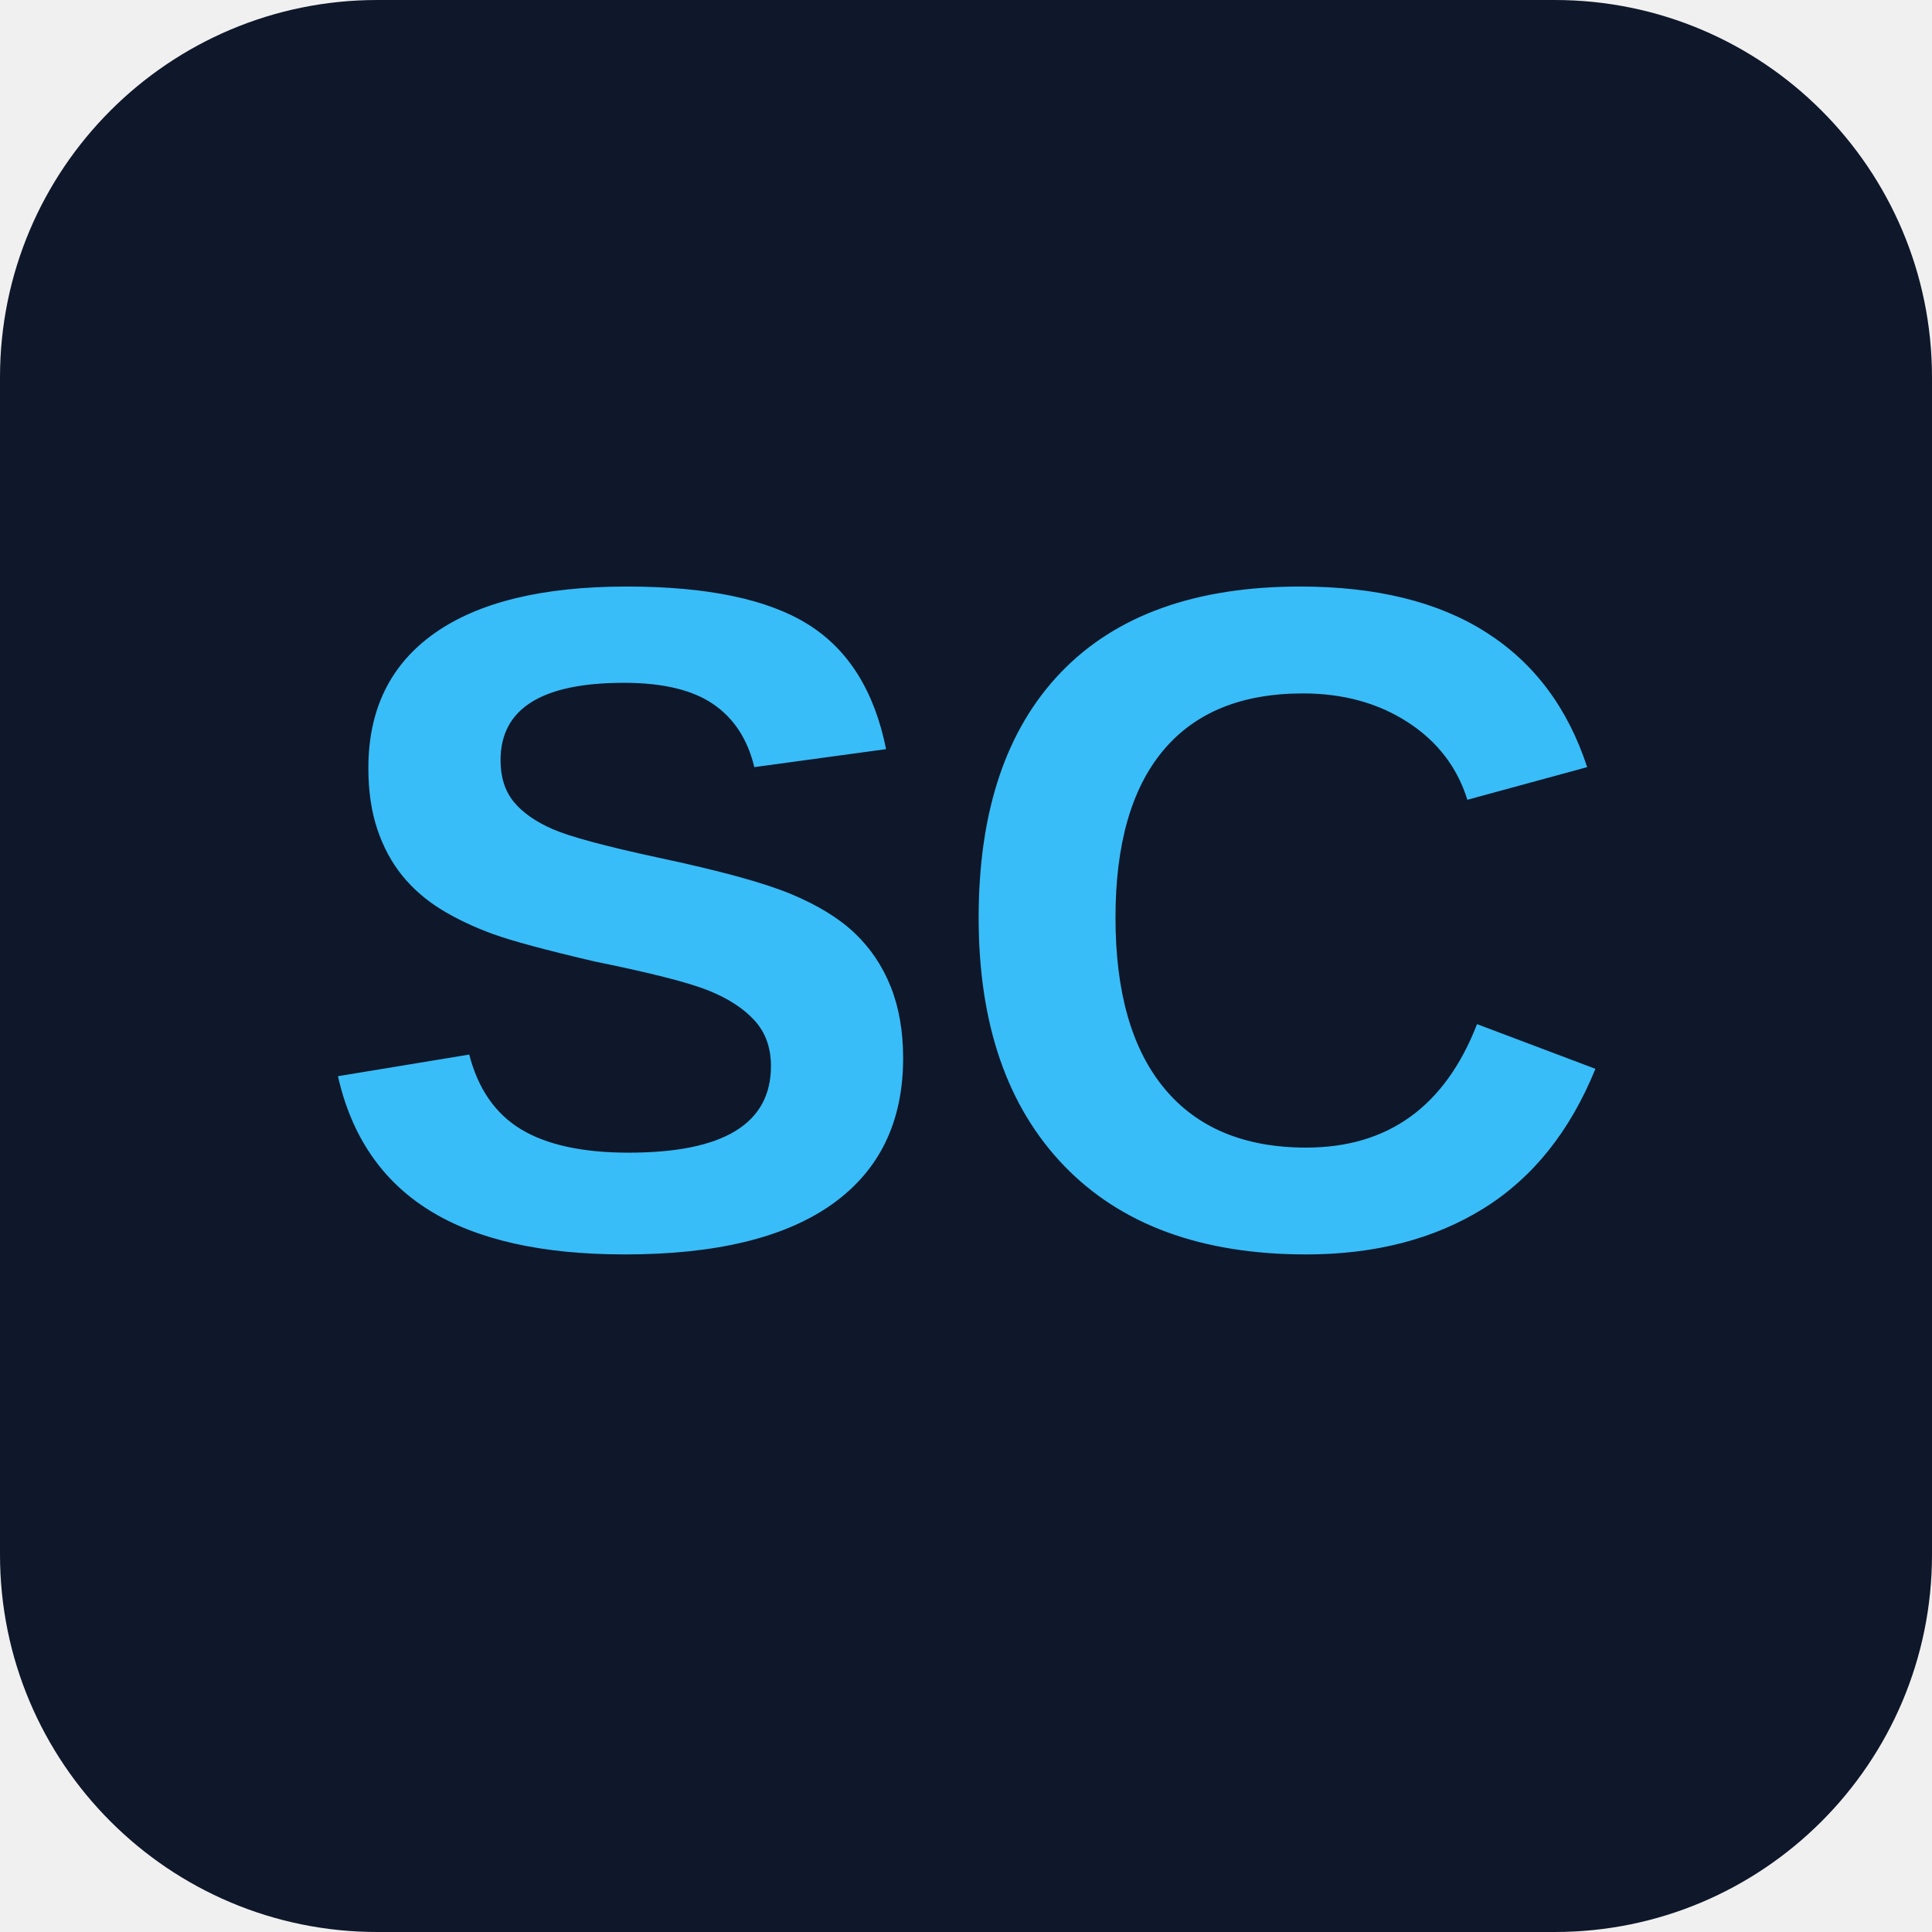
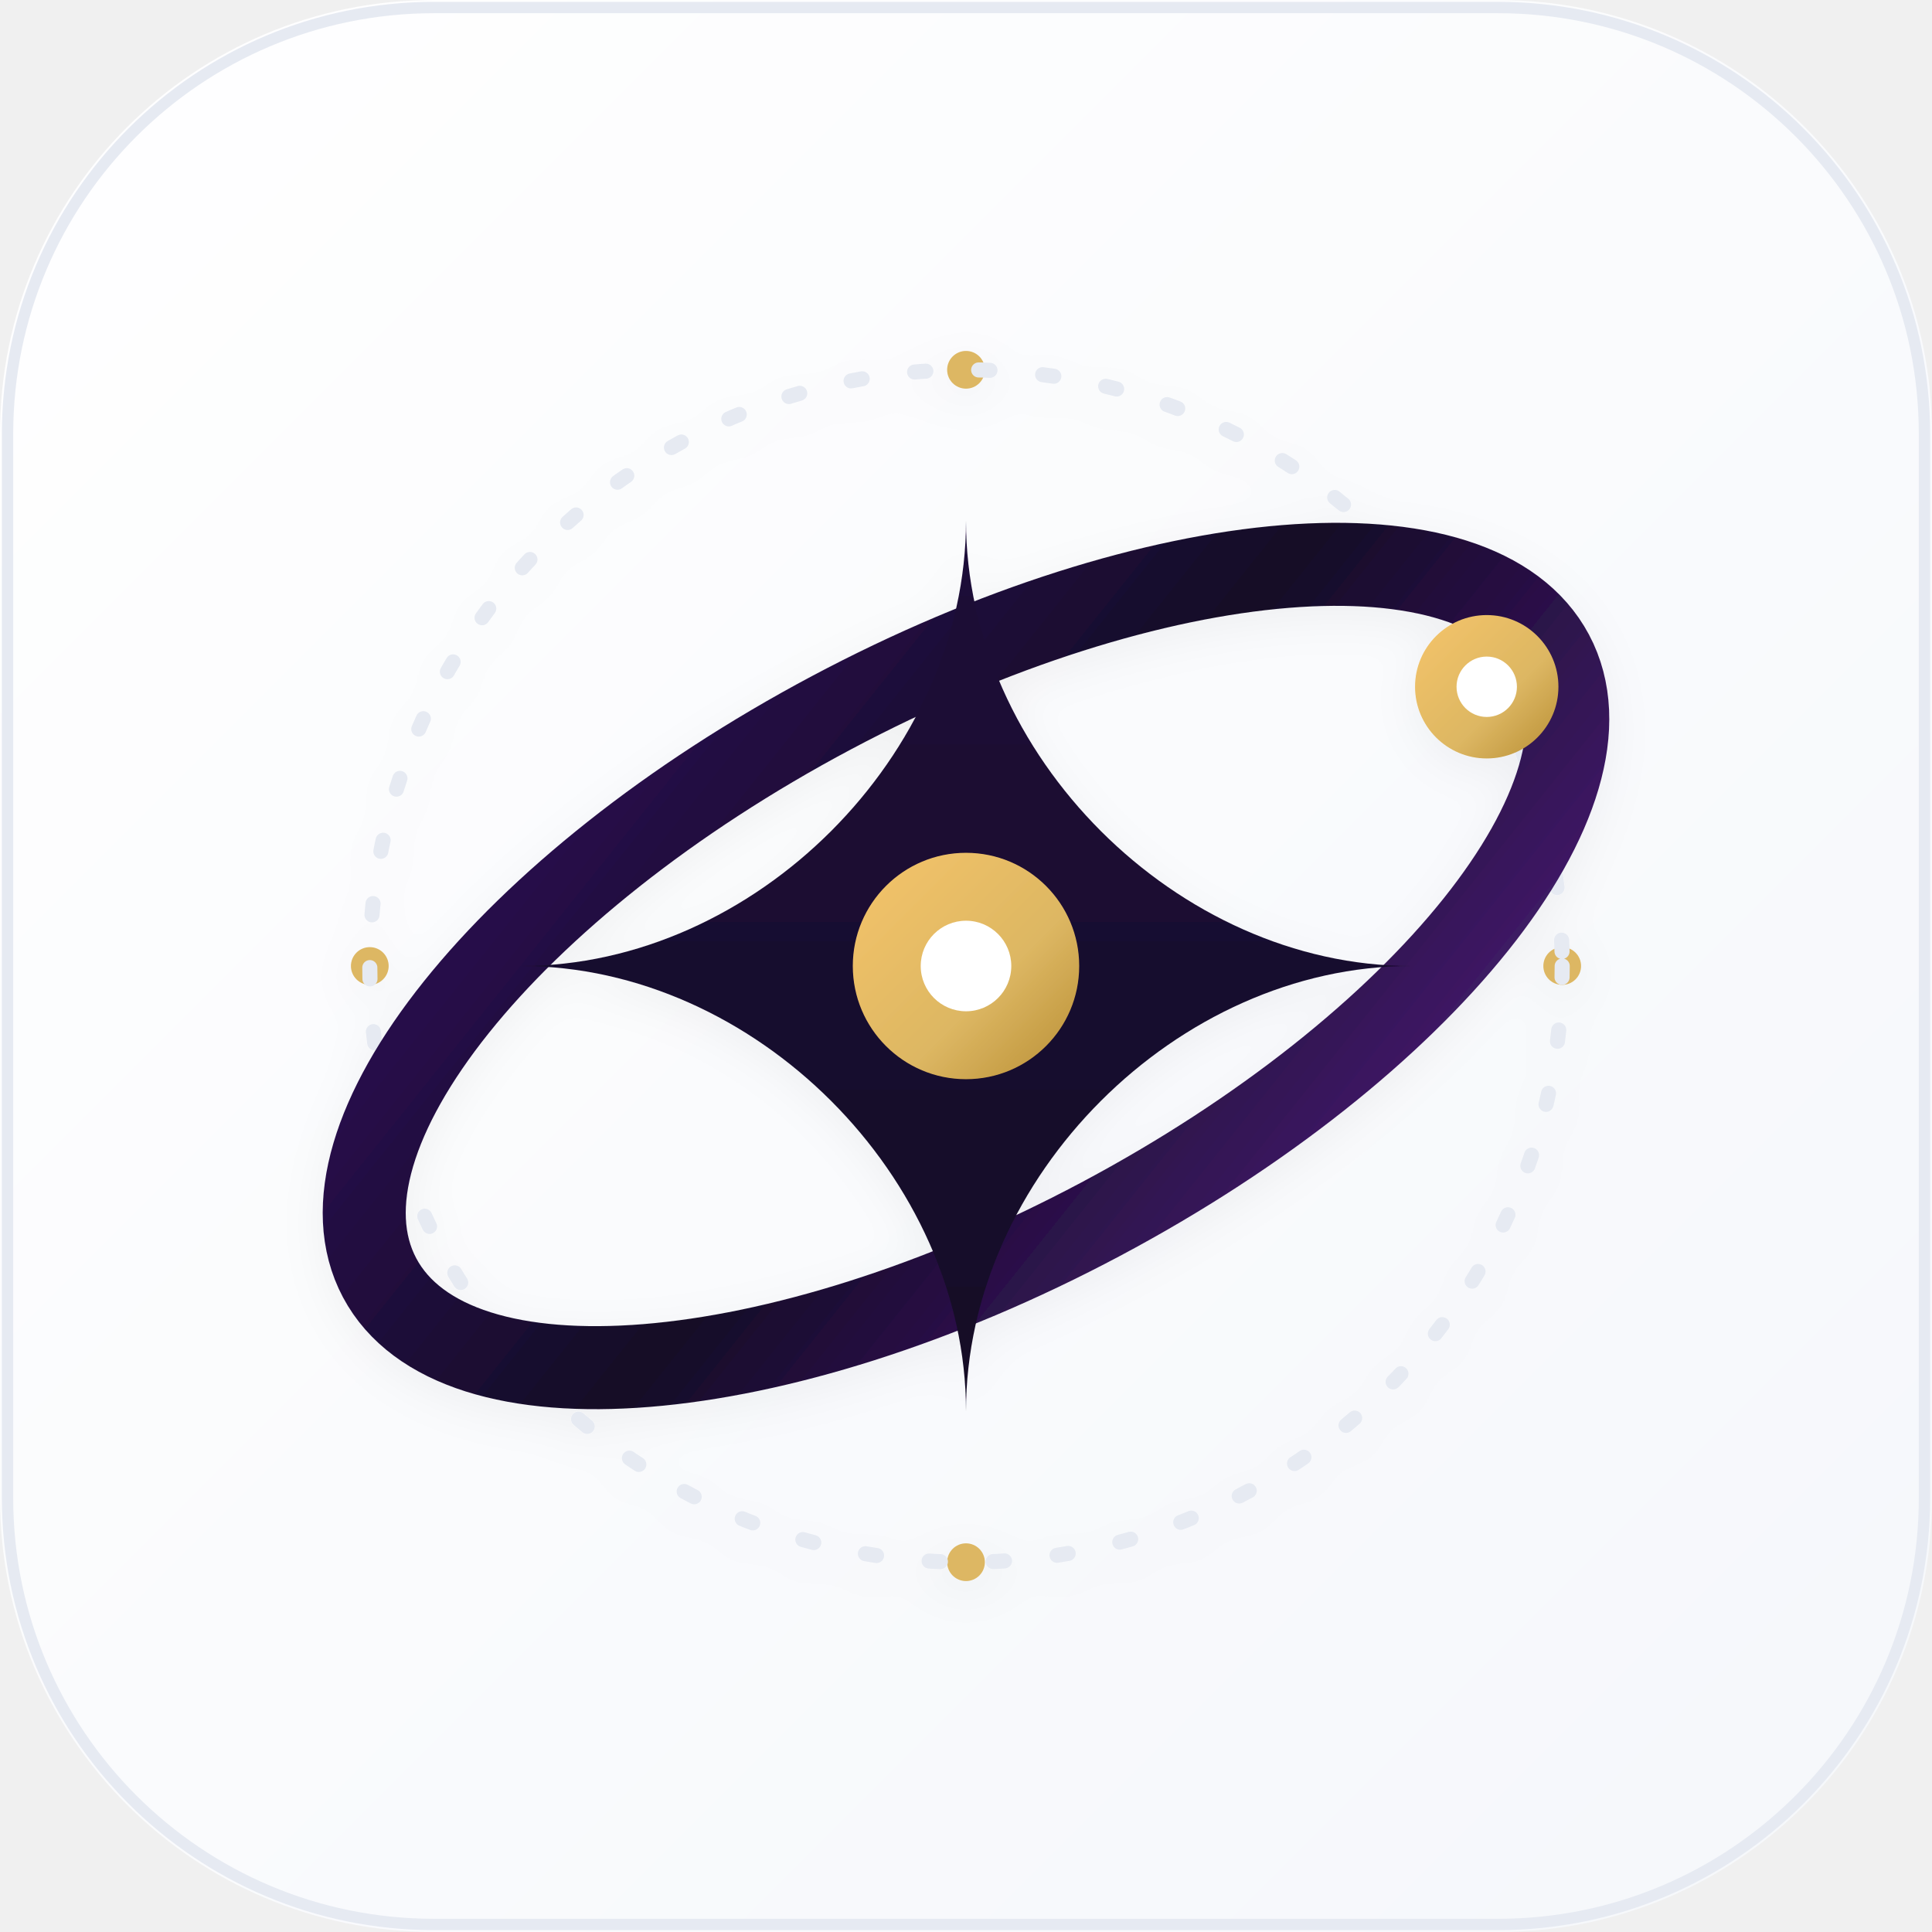
- <svg xmlns="http://www.w3.org/2000/svg" viewBox="0 0 512 512">
-   <rect width="512" height="512" rx="100" fill="#0f172a" />
-   <text x="256" y="330" font-family="Arial, sans-serif" font-size="250" font-weight="bold" fill="#38bdf8" text-anchor="middle">SC</text>
+ <svg xmlns="http://www.w3.org/2000/svg" viewBox="0 0 512 512" width="100%" height="100%">
+   <defs>
+     <linearGradient id="sanctuaryBg" x1="0%" y1="0%" x2="100%" y2="100%">
+       <stop offset="0%" stop-color="#FFFFFF" />
+       <stop offset="100%" stop-color="#F5F7FB" />
+     </linearGradient>
+     <linearGradient id="irisOrbit" x1="0%" y1="0%" x2="100%" y2="100%">
+       <stop offset="0%" stop-color="#2D1254" />
+       <stop offset="50%" stop-color="#140726" />
+       <stop offset="100%" stop-color="#491F75" />
+     </linearGradient>
+     <linearGradient id="goldenSun" x1="0%" y1="0%" x2="100%" y2="100%">
+       <stop offset="0%" stop-color="#F5C469" />
+       <stop offset="60%" stop-color="#DDB763" />
+       <stop offset="100%" stop-color="#B88E34" />
+     </linearGradient>
+     <linearGradient id="starIris" x1="0%" y1="0%" x2="0%" y2="100%">
+       <stop offset="0%" stop-color="#1E0A38" />
+       <stop offset="100%" stop-color="#140726" />
+     </linearGradient>
+     <filter id="gentleElevation" x="-15%" y="-15%" width="130%" height="130%">
+       <feDropShadow dx="0" dy="10" stdDeviation="16" flood-color="#140726" flood-opacity="0.10" />
+       <feDropShadow dx="0" dy="3" stdDeviation="6" flood-color="#140726" flood-opacity="0.05" />
+     </filter>
+   </defs>
+   <rect width="512" height="512" rx="115" fill="url(#sanctuaryBg)" />
+   <rect x="2" y="2" width="508" height="508" rx="113" fill="none" stroke="#E6EAF2" stroke-width="3" />
+   <g filter="url(#gentleElevation)">
+     <circle cx="256" cy="98" r="5" fill="#DDB763" />
+     <circle cx="414" cy="256" r="5" fill="#DDB763" />
+     <circle cx="256" cy="414" r="5" fill="#DDB763" />
+     <circle cx="98" cy="256" r="5" fill="#DDB763" />
+     <circle cx="256" cy="256" r="158" fill="none" stroke="#E6EAF2" stroke-width="4" stroke-dasharray="3 14" stroke-linecap="round" />
+     <ellipse cx="256" cy="256" rx="176" ry="76" transform="rotate(-28 256 256)" fill="none" stroke="url(#irisOrbit)" stroke-width="22" stroke-linecap="round" />
+     <path d="M 256 138               C 256 200, 200 256, 138 256               C 200 256, 256 312, 256 374               C 256 312, 312 256, 374 256               C 312 256, 256 200, 256 138 Z" fill="url(#starIris)" />
+     <circle cx="256" cy="256" r="30" fill="url(#goldenSun)" />
+     <circle cx="256" cy="256" r="12" fill="#FFFFFF" />
+     <circle cx="394" cy="182" r="19" fill="url(#goldenSun)" />
+     <circle cx="394" cy="182" r="8" fill="#FFFFFF" />
+   </g>
</svg>
